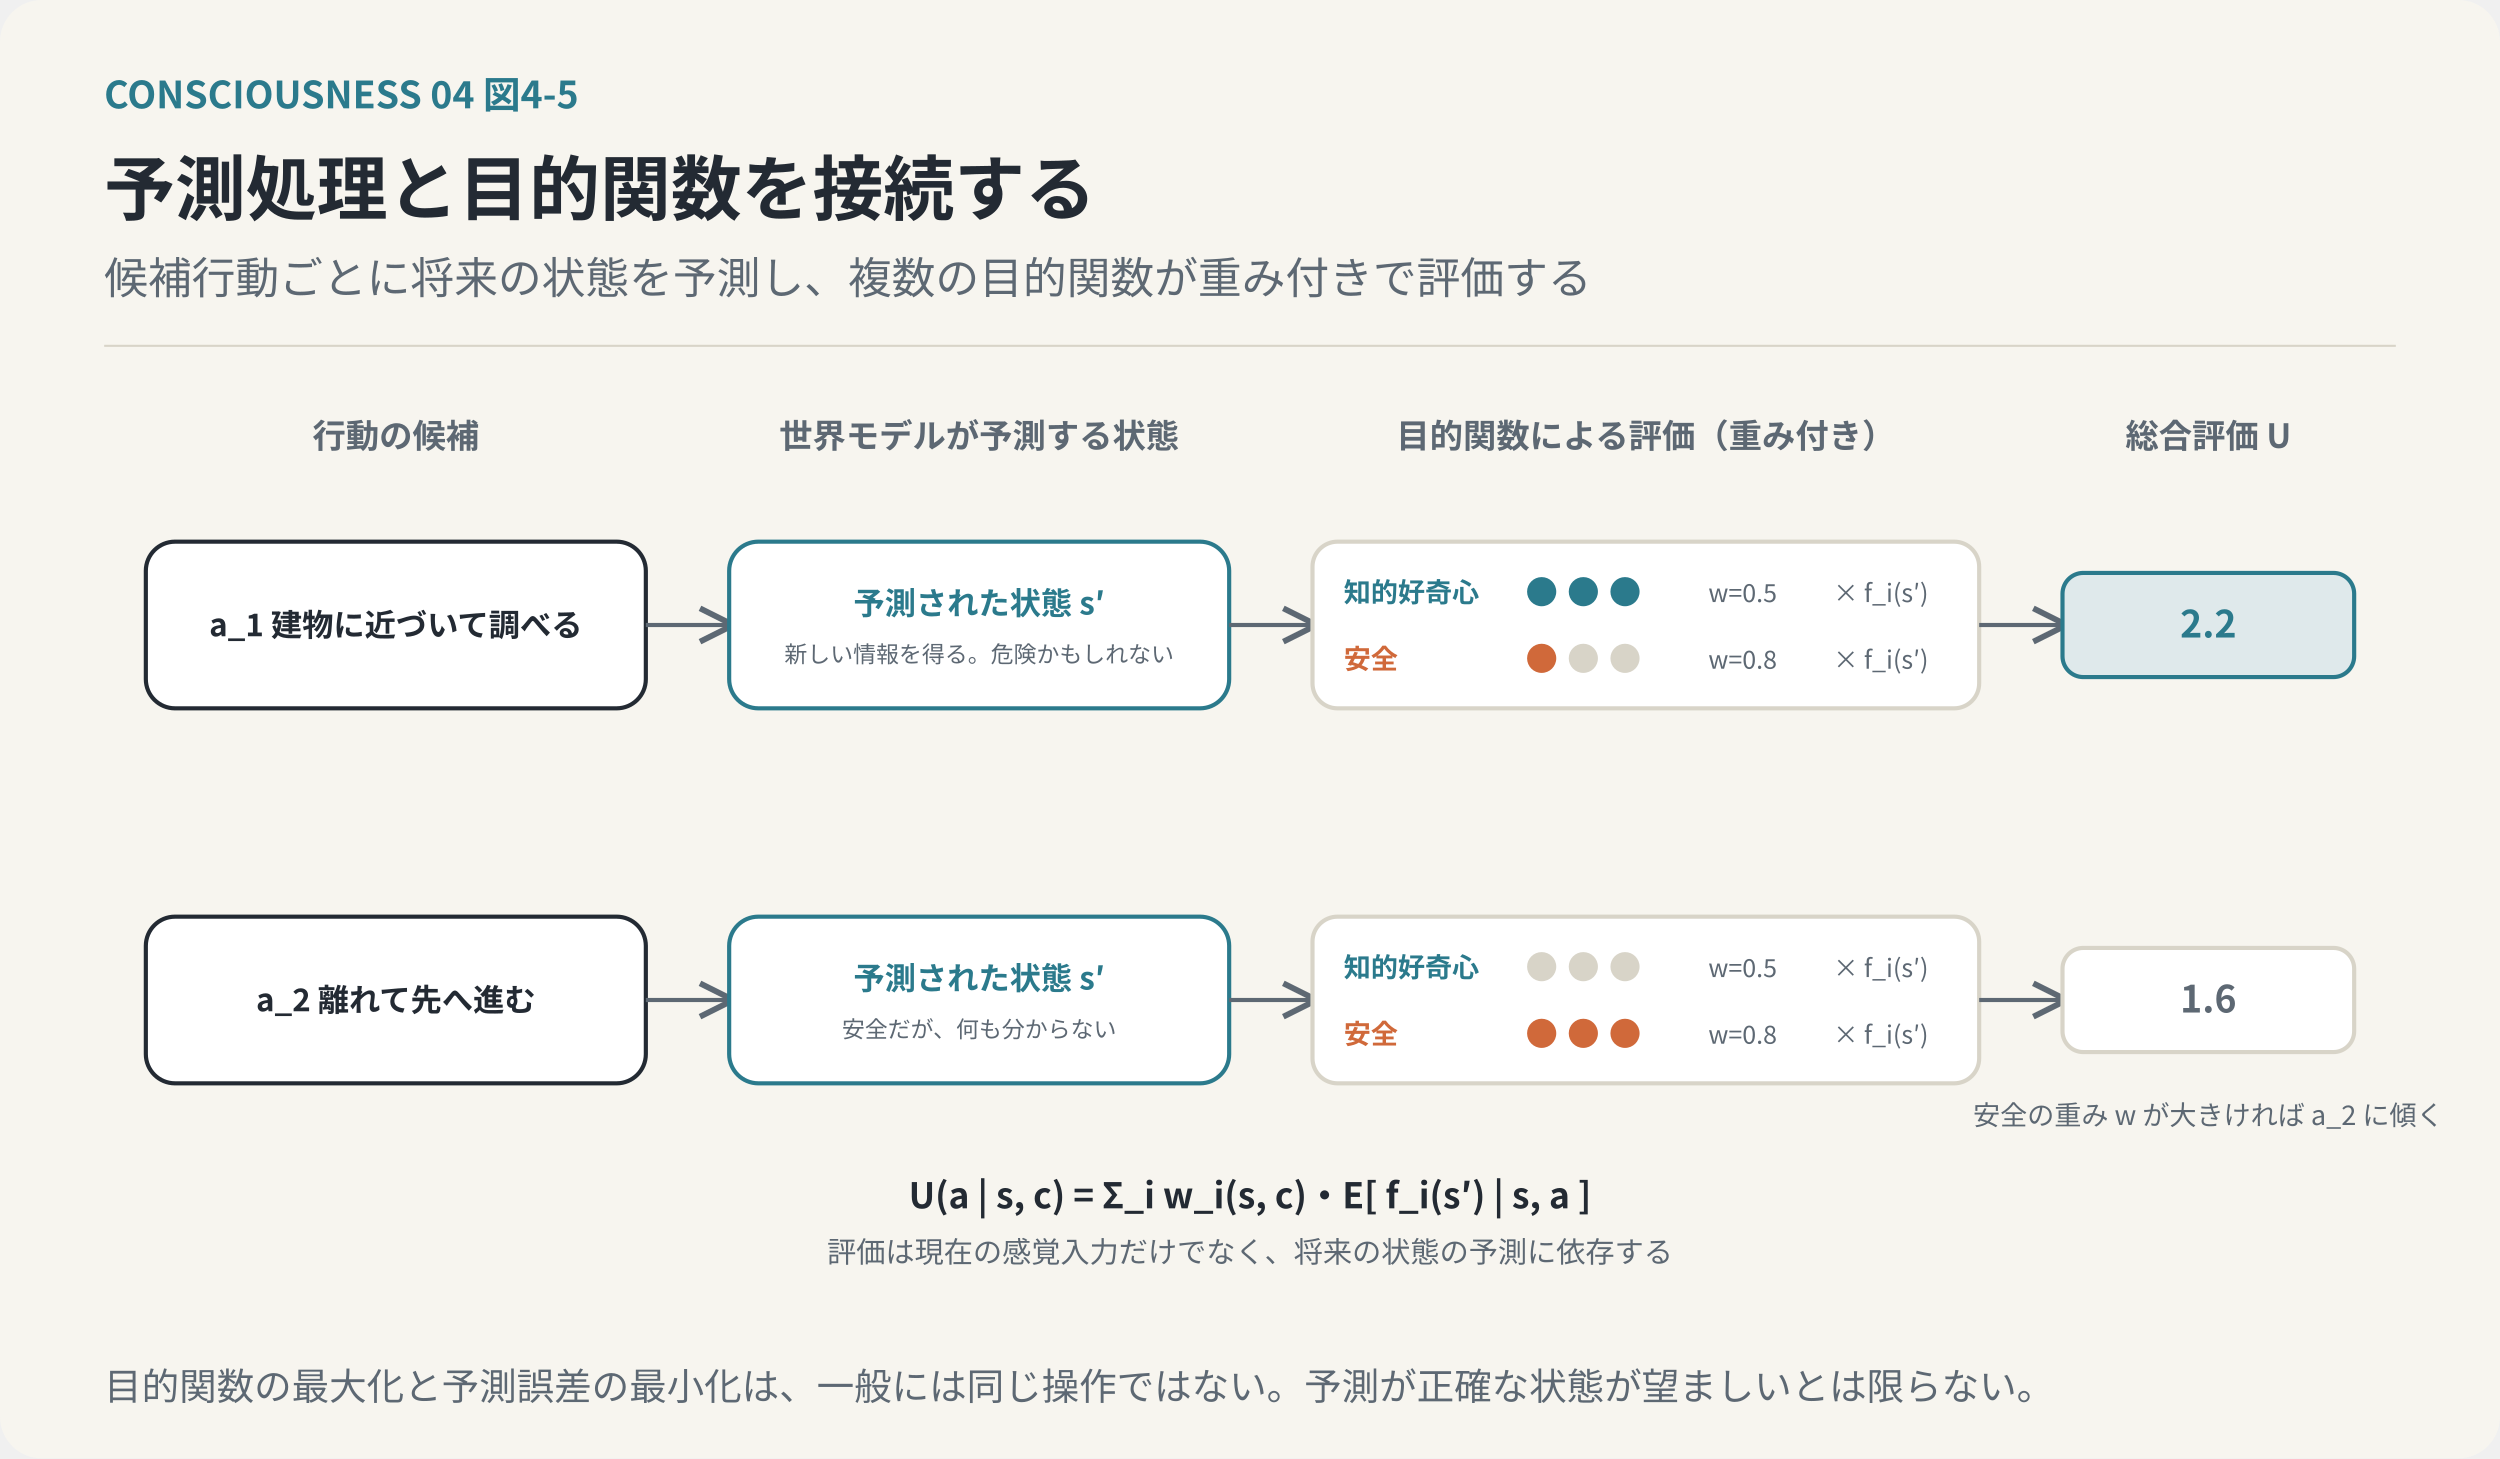
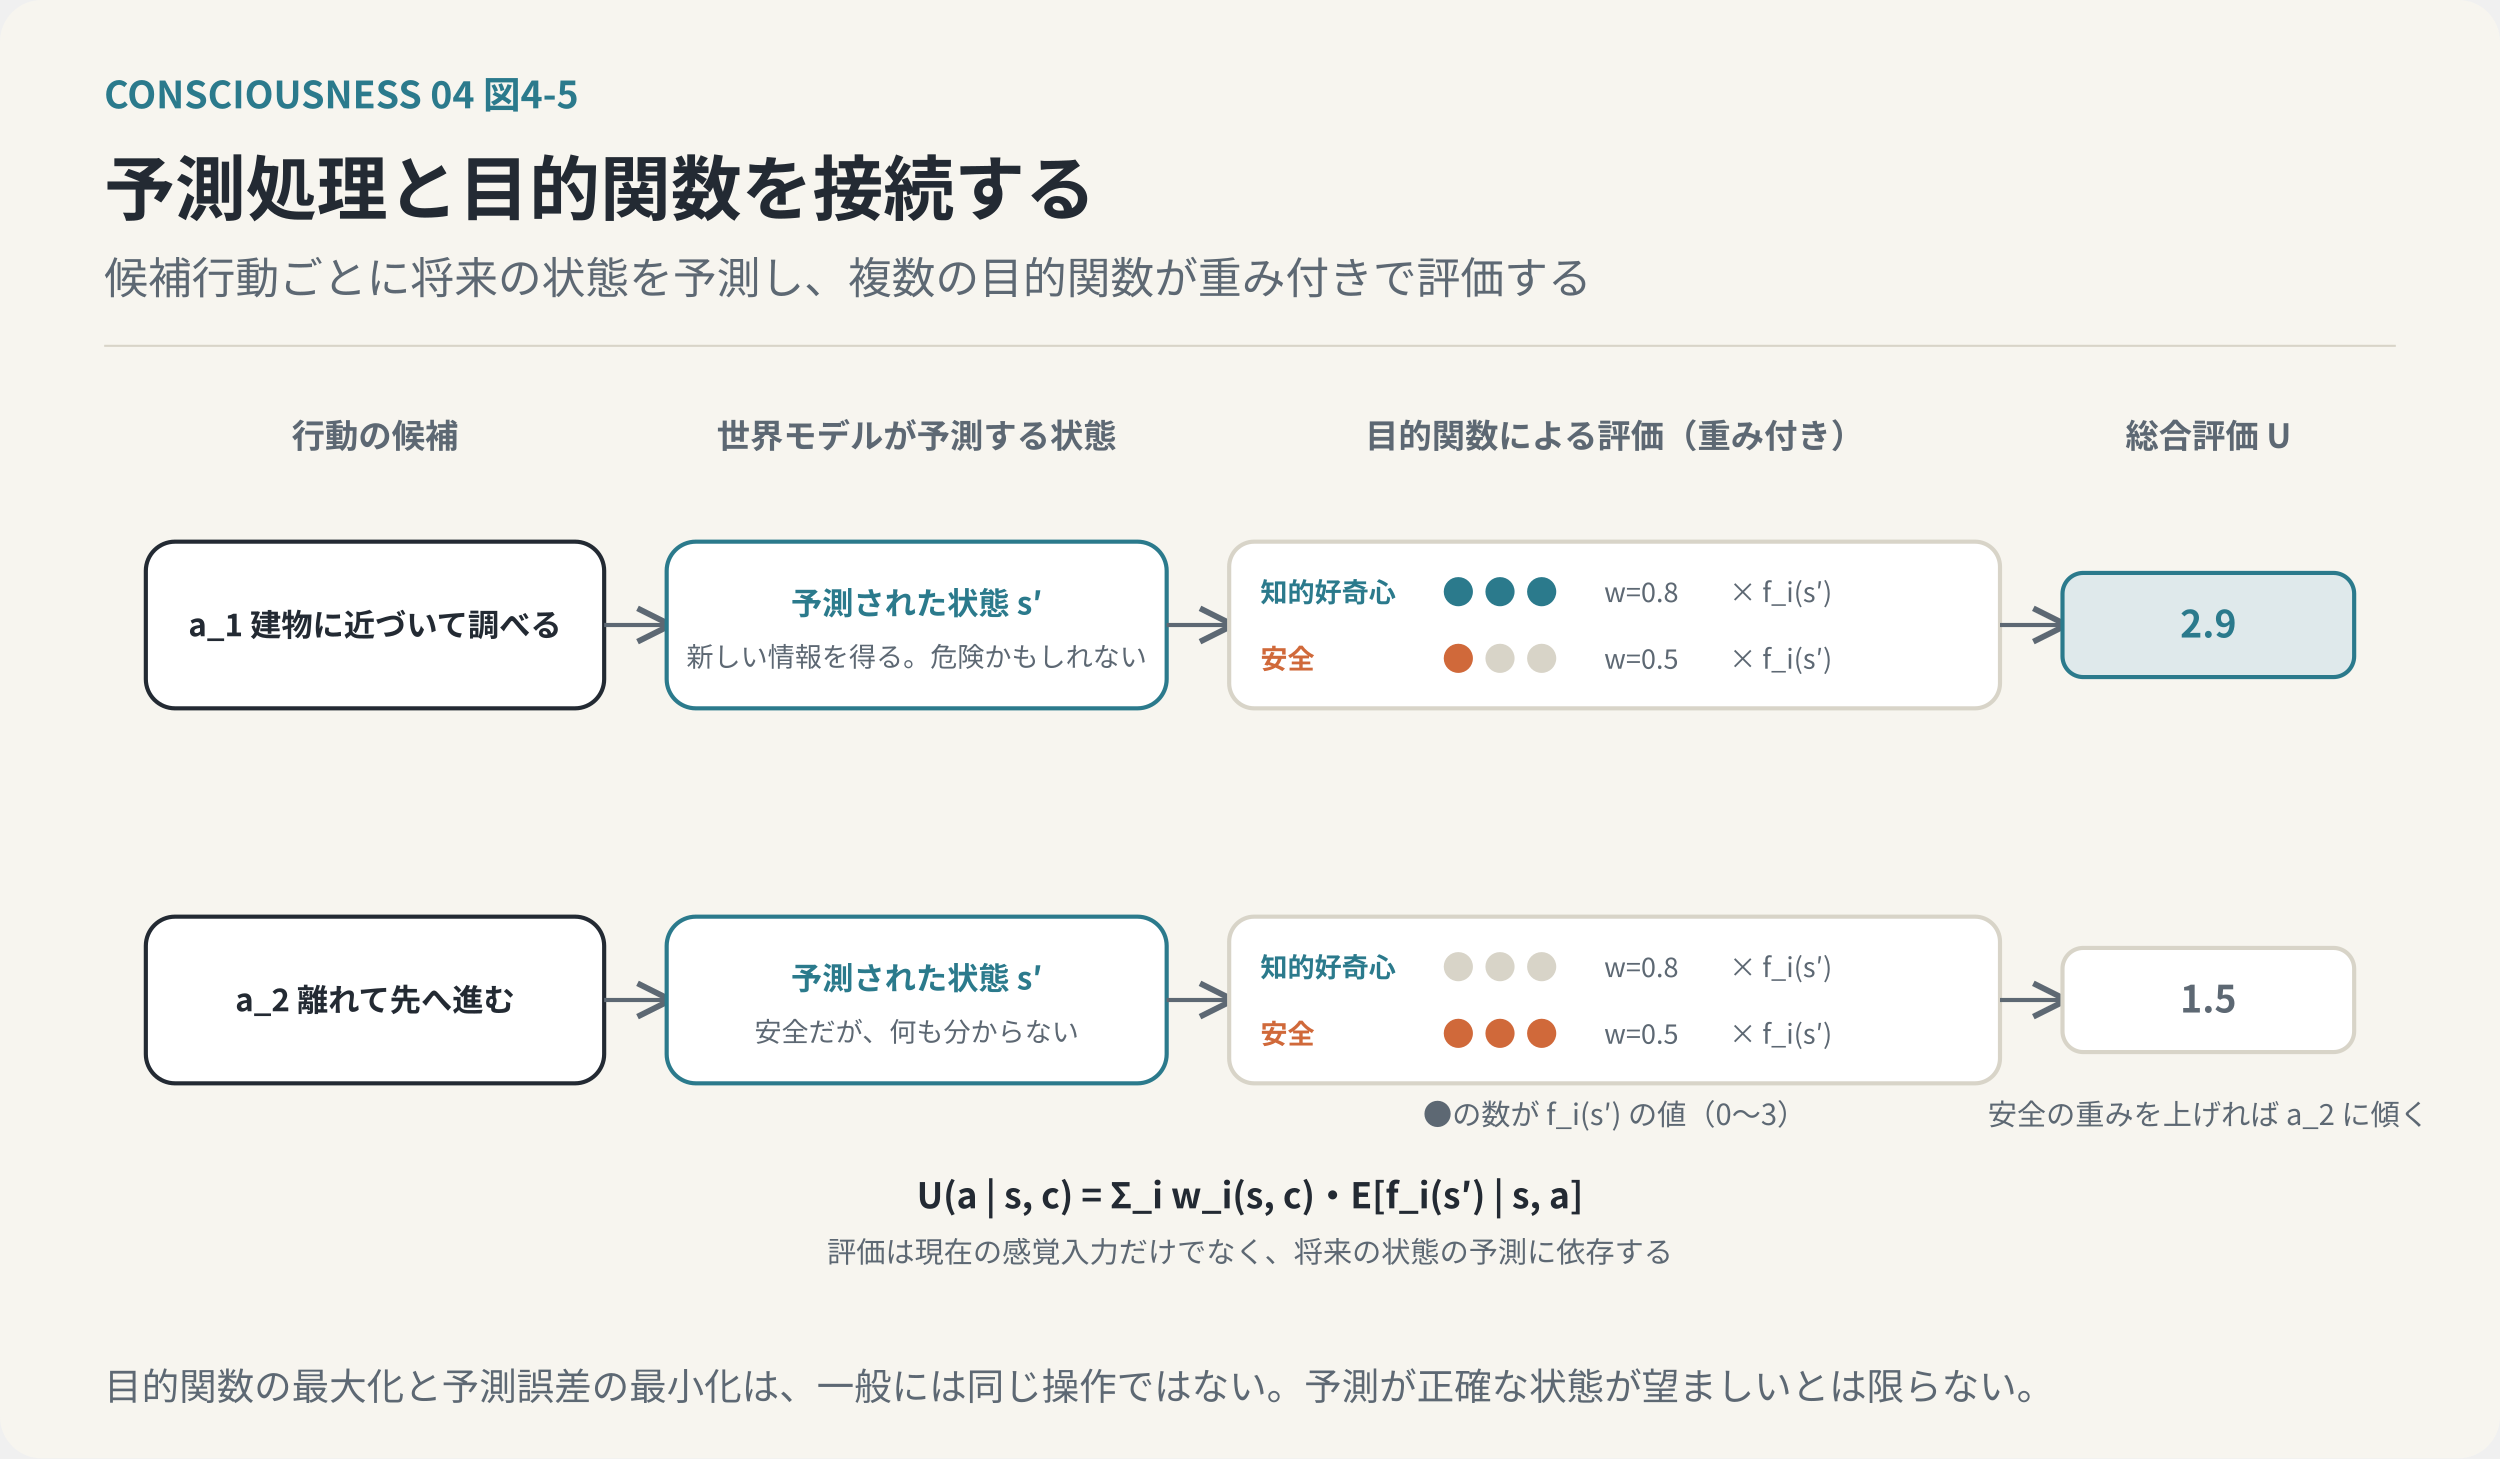
<svg xmlns="http://www.w3.org/2000/svg" width="1200" height="700" viewBox="0 0 1200 700" role="img" aria-labelledby="title desc">
  <defs>
    <marker id="arrow" markerWidth="10" markerHeight="10" refX="8" refY="5" orient="auto-start-reverse">
      <path d="M1,1 L9,5 L1,9" fill="none" stroke="#5d6873" stroke-width="1.4" />
    </marker>
    <marker id="arrow-teal" markerWidth="10" markerHeight="10" refX="8" refY="5" orient="auto-start-reverse">
      <path d="M1,1 L9,5 L1,9" fill="none" stroke="#2b7a8c" stroke-width="1.6" />
    </marker>
    <marker id="arrow-terra" markerWidth="10" markerHeight="10" refX="8" refY="5" orient="auto-start-reverse">
      <path d="M1,1 L9,5 L1,9" fill="none" stroke="#d0693a" stroke-width="1.6" />
    </marker>
    <marker id="arrow-indigo" markerWidth="10" markerHeight="10" refX="8" refY="5" orient="auto-start-reverse">
      <path d="M1,1 L9,5 L1,9" fill="none" stroke="#5a4fcf" stroke-width="1.6" />
    </marker>
    <marker id="arrow-ink" markerWidth="10" markerHeight="10" refX="8" refY="5" orient="auto-start-reverse">
      <path d="M1,1 L9,5 L1,9" fill="none" stroke="#232a33" stroke-width="1.6" />
    </marker>
  </defs>
  <rect width="1200" height="700" rx="20" fill="#f7f5ef" />
  <g font-family="system-ui, -apple-system, &quot;Hiragino Kaku Gothic ProN&quot;, &quot;Noto Sans CJK JP&quot;, Meiryo, sans-serif">
    <text x="50.0" y="52.0" fill="#2b7a8c" font-size="18" text-anchor="start" font-weight="700">CONSCIOUSNESS     04     図4-5</text>
    <text x="50.0" y="103.0" fill="#232a33" font-size="34" text-anchor="start" font-weight="700">予測処理と目的関数を接続する</text>
    <text x="50.0" y="141.0" fill="#5d6873" font-size="21" text-anchor="start" font-weight="400">候補行動ごとに将来の状態を予測し、複数の目的関数が重み付きで評価する</text>
    <line x1="50.0" y1="166.0" x2="1150.0" y2="166.0" stroke="#d8d4c8" stroke-width="1" />
-     <text x="190.0" y="215.0" fill="#5d6873" font-size="16" text-anchor="middle" font-weight="700">行動の候補</text>
-     <text x="470.0" y="215.0" fill="#5d6873" font-size="16" text-anchor="middle" font-weight="700">世界モデルが予測する状態</text>
-     <text x="790.0" y="215.0" fill="#5d6873" font-size="16" text-anchor="middle" font-weight="700">目的関数による評価（重み付き）</text>
+     <text x="180.0" y="215.0" fill="#5d6873" font-size="16" text-anchor="middle" font-weight="700">行動の候補</text>
+     <text x="440.0" y="215.0" fill="#5d6873" font-size="16" text-anchor="middle" font-weight="700">世界モデルが予測する状態</text>
+     <text x="775.0" y="215.0" fill="#5d6873" font-size="16" text-anchor="middle" font-weight="700">目的関数による評価（重み付き）</text>
    <text x="1060.0" y="215.0" fill="#5d6873" font-size="16" text-anchor="middle" font-weight="700">総合評価 U</text>
-     <rect x="70.0" y="260.0" width="240.0" height="80.0" rx="14" fill="#ffffff" stroke="#232a33" stroke-width="2" />
-     <text x="190.0" y="305.4" fill="#232a33" font-size="15" text-anchor="middle" font-weight="700">a_1 建物に近づいて調べる</text>
-     <line x1="310.0" y1="300.0" x2="350.0" y2="300.0" stroke="#5d6873" stroke-width="2" marker-end="url(#arrow)" />
-     <rect x="350.0" y="260.0" width="240.0" height="80.0" rx="14" fill="#ffffff" stroke="#2b7a8c" stroke-width="2" />
-     <text x="470.0" y="295.0" fill="#2b7a8c" font-size="15" text-anchor="middle" font-weight="700">予測された状態 s′</text>
-     <text x="470.0" y="318.0" fill="#5d6873" font-size="11" text-anchor="middle" font-weight="400">新しい情報を得る。危険かもしれない</text>
-     <line x1="590.0" y1="300.0" x2="630.0" y2="300.0" stroke="#5d6873" stroke-width="2" marker-end="url(#arrow)" />
-     <rect x="630.0" y="260.0" width="320.0" height="80.0" rx="12" fill="#ffffff" stroke="#d8d4c8" stroke-width="2" />
-     <text x="645.0" y="289.0" fill="#2b7a8c" font-size="13" text-anchor="start" font-weight="700">知的好奇心</text>
+     <rect x="70.0" y="260.0" width="220.0" height="80.0" rx="14" fill="#ffffff" stroke="#232a33" stroke-width="2" />
+     <text x="180.0" y="305.4" fill="#232a33" font-size="15" text-anchor="middle" font-weight="700">a_1 建物に近づいて調べる</text>
+     <line x1="290.0" y1="300.0" x2="320.0" y2="300.0" stroke="#5d6873" stroke-width="2" marker-end="url(#arrow)" />
+     <rect x="320.0" y="260.0" width="240.0" height="80.0" rx="14" fill="#ffffff" stroke="#2b7a8c" stroke-width="2" />
+     <text x="440.0" y="295.0" fill="#2b7a8c" font-size="15" text-anchor="middle" font-weight="700">予測された状態 s′</text>
+     <text x="440.0" y="320.0" fill="#5d6873" font-size="13" text-anchor="middle" font-weight="400">新しい情報を得る。危険かもしれない</text>
+     <line x1="560.0" y1="300.0" x2="590.0" y2="300.0" stroke="#5d6873" stroke-width="2" marker-end="url(#arrow)" />
+     <rect x="590.0" y="260.0" width="370.0" height="80.0" rx="12" fill="#ffffff" stroke="#d8d4c8" stroke-width="2" />
+     <text x="605.0" y="289.0" fill="#2b7a8c" font-size="13" text-anchor="start" font-weight="700">知的好奇心</text>
+     <circle cx="700.0" cy="284.0" r="7" fill="#2b7a8c" />
+     <circle cx="720.0" cy="284.0" r="7" fill="#2b7a8c" />
    <circle cx="740.0" cy="284.0" r="7" fill="#2b7a8c" />
-     <circle cx="760.0" cy="284.0" r="7" fill="#2b7a8c" />
-     <circle cx="780.0" cy="284.0" r="7" fill="#2b7a8c" />
-     <text x="820.0" y="289.0" fill="#5d6873" font-size="12" text-anchor="start" font-weight="400">w=0.5</text>
-     <text x="880.0" y="289.0" fill="#5d6873" font-size="12" text-anchor="start" font-weight="400">× f_i(s′)</text>
-     <text x="645.0" y="321.0" fill="#d0693a" font-size="13" text-anchor="start" font-weight="700">安全</text>
-     <circle cx="740.0" cy="316.0" r="7" fill="#d0693a" />
-     <circle cx="760.0" cy="316.0" r="7" fill="#d8d4c8" />
-     <circle cx="780.0" cy="316.0" r="7" fill="#d8d4c8" />
-     <text x="820.0" y="321.0" fill="#5d6873" font-size="12" text-anchor="start" font-weight="400">w=0.8</text>
-     <text x="880.0" y="321.0" fill="#5d6873" font-size="12" text-anchor="start" font-weight="400">× f_i(s′)</text>
-     <line x1="950.0" y1="300.0" x2="990.0" y2="300.0" stroke="#5d6873" stroke-width="2" marker-end="url(#arrow)" />
+     <text x="770.0" y="289.0" fill="#5d6873" font-size="13" text-anchor="start" font-weight="400">w=0.8</text>
+     <text x="830.0" y="289.0" fill="#5d6873" font-size="13" text-anchor="start" font-weight="400">× f_i(s′)</text>
+     <text x="605.0" y="321.0" fill="#d0693a" font-size="13" text-anchor="start" font-weight="700">安全</text>
+     <circle cx="700.0" cy="316.0" r="7" fill="#d0693a" />
+     <circle cx="720.0" cy="316.0" r="7" fill="#d8d4c8" />
+     <circle cx="740.0" cy="316.0" r="7" fill="#d8d4c8" />
+     <text x="770.0" y="321.0" fill="#5d6873" font-size="13" text-anchor="start" font-weight="400">w=0.5</text>
+     <text x="830.0" y="321.0" fill="#5d6873" font-size="13" text-anchor="start" font-weight="400">× f_i(s′)</text>
+     <line x1="960.0" y1="300.0" x2="990.0" y2="300.0" stroke="#5d6873" stroke-width="2" marker-end="url(#arrow)" />
    <rect x="990.0" y="275.0" width="140.0" height="50.0" rx="10" fill="#dfe9eb" stroke="#2b7a8c" stroke-width="2" />
-     <text x="1060.0" y="306.0" fill="#2b7a8c" font-size="18" text-anchor="middle" font-weight="700">2.2</text>
-     <rect x="70.0" y="440.0" width="240.0" height="80.0" rx="14" fill="#ffffff" stroke="#232a33" stroke-width="2" />
-     <text x="190.0" y="485.4" fill="#232a33" font-size="15" text-anchor="middle" font-weight="700">a_2 離れて先へ進む</text>
-     <line x1="310.0" y1="480.0" x2="350.0" y2="480.0" stroke="#5d6873" stroke-width="2" marker-end="url(#arrow)" />
-     <rect x="350.0" y="440.0" width="240.0" height="80.0" rx="14" fill="#ffffff" stroke="#2b7a8c" stroke-width="2" />
-     <text x="470.0" y="475.0" fill="#2b7a8c" font-size="15" text-anchor="middle" font-weight="700">予測された状態 s′</text>
-     <text x="470.0" y="498.0" fill="#5d6873" font-size="11" text-anchor="middle" font-weight="400">安全だが、何も分からない</text>
-     <line x1="590.0" y1="480.0" x2="630.0" y2="480.0" stroke="#5d6873" stroke-width="2" marker-end="url(#arrow)" />
-     <rect x="630.0" y="440.0" width="320.0" height="80.0" rx="12" fill="#ffffff" stroke="#d8d4c8" stroke-width="2" />
-     <text x="645.0" y="469.0" fill="#2b7a8c" font-size="13" text-anchor="start" font-weight="700">知的好奇心</text>
+     <text x="1060.0" y="306.0" fill="#2b7a8c" font-size="18" text-anchor="middle" font-weight="700">2.9</text>
+     <rect x="70.0" y="440.0" width="220.0" height="80.0" rx="14" fill="#ffffff" stroke="#232a33" stroke-width="2" />
+     <text x="180.0" y="485.4" fill="#232a33" font-size="15" text-anchor="middle" font-weight="700">a_2 離れて先へ進む</text>
+     <line x1="290.0" y1="480.0" x2="320.0" y2="480.0" stroke="#5d6873" stroke-width="2" marker-end="url(#arrow)" />
+     <rect x="320.0" y="440.0" width="240.0" height="80.0" rx="14" fill="#ffffff" stroke="#2b7a8c" stroke-width="2" />
+     <text x="440.0" y="475.0" fill="#2b7a8c" font-size="15" text-anchor="middle" font-weight="700">予測された状態 s′</text>
+     <text x="440.0" y="500.0" fill="#5d6873" font-size="13" text-anchor="middle" font-weight="400">安全だが、何も分からない</text>
+     <line x1="560.0" y1="480.0" x2="590.0" y2="480.0" stroke="#5d6873" stroke-width="2" marker-end="url(#arrow)" />
+     <rect x="590.0" y="440.0" width="370.0" height="80.0" rx="12" fill="#ffffff" stroke="#d8d4c8" stroke-width="2" />
+     <text x="605.0" y="469.0" fill="#2b7a8c" font-size="13" text-anchor="start" font-weight="700">知的好奇心</text>
+     <circle cx="700.0" cy="464.0" r="7" fill="#d8d4c8" />
+     <circle cx="720.0" cy="464.0" r="7" fill="#d8d4c8" />
    <circle cx="740.0" cy="464.0" r="7" fill="#d8d4c8" />
-     <circle cx="760.0" cy="464.0" r="7" fill="#d8d4c8" />
-     <circle cx="780.0" cy="464.0" r="7" fill="#d8d4c8" />
-     <text x="820.0" y="469.0" fill="#5d6873" font-size="12" text-anchor="start" font-weight="400">w=0.5</text>
-     <text x="880.0" y="469.0" fill="#5d6873" font-size="12" text-anchor="start" font-weight="400">× f_i(s′)</text>
-     <text x="645.0" y="501.0" fill="#d0693a" font-size="13" text-anchor="start" font-weight="700">安全</text>
+     <text x="770.0" y="469.0" fill="#5d6873" font-size="13" text-anchor="start" font-weight="400">w=0.8</text>
+     <text x="830.0" y="469.0" fill="#5d6873" font-size="13" text-anchor="start" font-weight="400">× f_i(s′)</text>
+     <text x="605.0" y="501.0" fill="#d0693a" font-size="13" text-anchor="start" font-weight="700">安全</text>
+     <circle cx="700.0" cy="496.0" r="7" fill="#d0693a" />
+     <circle cx="720.0" cy="496.0" r="7" fill="#d0693a" />
    <circle cx="740.0" cy="496.0" r="7" fill="#d0693a" />
-     <circle cx="760.0" cy="496.0" r="7" fill="#d0693a" />
-     <circle cx="780.0" cy="496.0" r="7" fill="#d0693a" />
-     <text x="820.0" y="501.0" fill="#5d6873" font-size="12" text-anchor="start" font-weight="400">w=0.8</text>
-     <text x="880.0" y="501.0" fill="#5d6873" font-size="12" text-anchor="start" font-weight="400">× f_i(s′)</text>
-     <line x1="950.0" y1="480.0" x2="990.0" y2="480.0" stroke="#5d6873" stroke-width="2" marker-end="url(#arrow)" />
+     <text x="770.0" y="501.0" fill="#5d6873" font-size="13" text-anchor="start" font-weight="400">w=0.5</text>
+     <text x="830.0" y="501.0" fill="#5d6873" font-size="13" text-anchor="start" font-weight="400">× f_i(s′)</text>
+     <line x1="960.0" y1="480.0" x2="990.0" y2="480.0" stroke="#5d6873" stroke-width="2" marker-end="url(#arrow)" />
    <rect x="990.0" y="455.0" width="140.0" height="50.0" rx="10" fill="#ffffff" stroke="#d8d4c8" stroke-width="2" />
-     <text x="1060.0" y="486.0" fill="#5d6873" font-size="18" text-anchor="middle" font-weight="700">1.6</text>
-     <text x="1060.0" y="540.0" fill="#5d6873" font-size="13" text-anchor="middle" font-weight="400">安全の重み w が大きければ a_2 に傾く</text>
-     <text x="600.0" y="580.0" fill="#232a33" font-size="17" text-anchor="middle" font-weight="700">U(a | s, c) = Σ_i w_i(s, c)・E[ f_i(s′) | s, a ]</text>
+     <text x="1060.0" y="486.0" fill="#5d6873" font-size="18" text-anchor="middle" font-weight="700">1.5</text>
+     <text x="775.0" y="540.0" fill="#5d6873" font-size="14" text-anchor="middle" font-weight="400">●の数が f_i(s′) の値（0〜3）</text>
+     <text x="1060.0" y="540.0" fill="#5d6873" font-size="14" text-anchor="middle" font-weight="400">安全の重みを上げれば a_2 に傾く</text>
+     <text x="600.0" y="580.0" fill="#232a33" font-size="17" text-anchor="middle" font-weight="700">U(a | s, c) = Σ_i w_i(s, c)・E[f_i(s′) | s, a]</text>
    <text x="600.0" y="606.0" fill="#5d6873" font-size="14" text-anchor="middle" font-weight="400">評価は現在の感覚入力だけでなく、将来の状態の予測に依存する</text>
    <text x="50.0" y="672.0" fill="#5d6873" font-size="18" text-anchor="start" font-weight="400">目的関数の最大化と予測誤差の最小化は、一般には同じ操作ではない。予測が正確な状態が望ましいとは限らない。</text>
  </g>
</svg>
